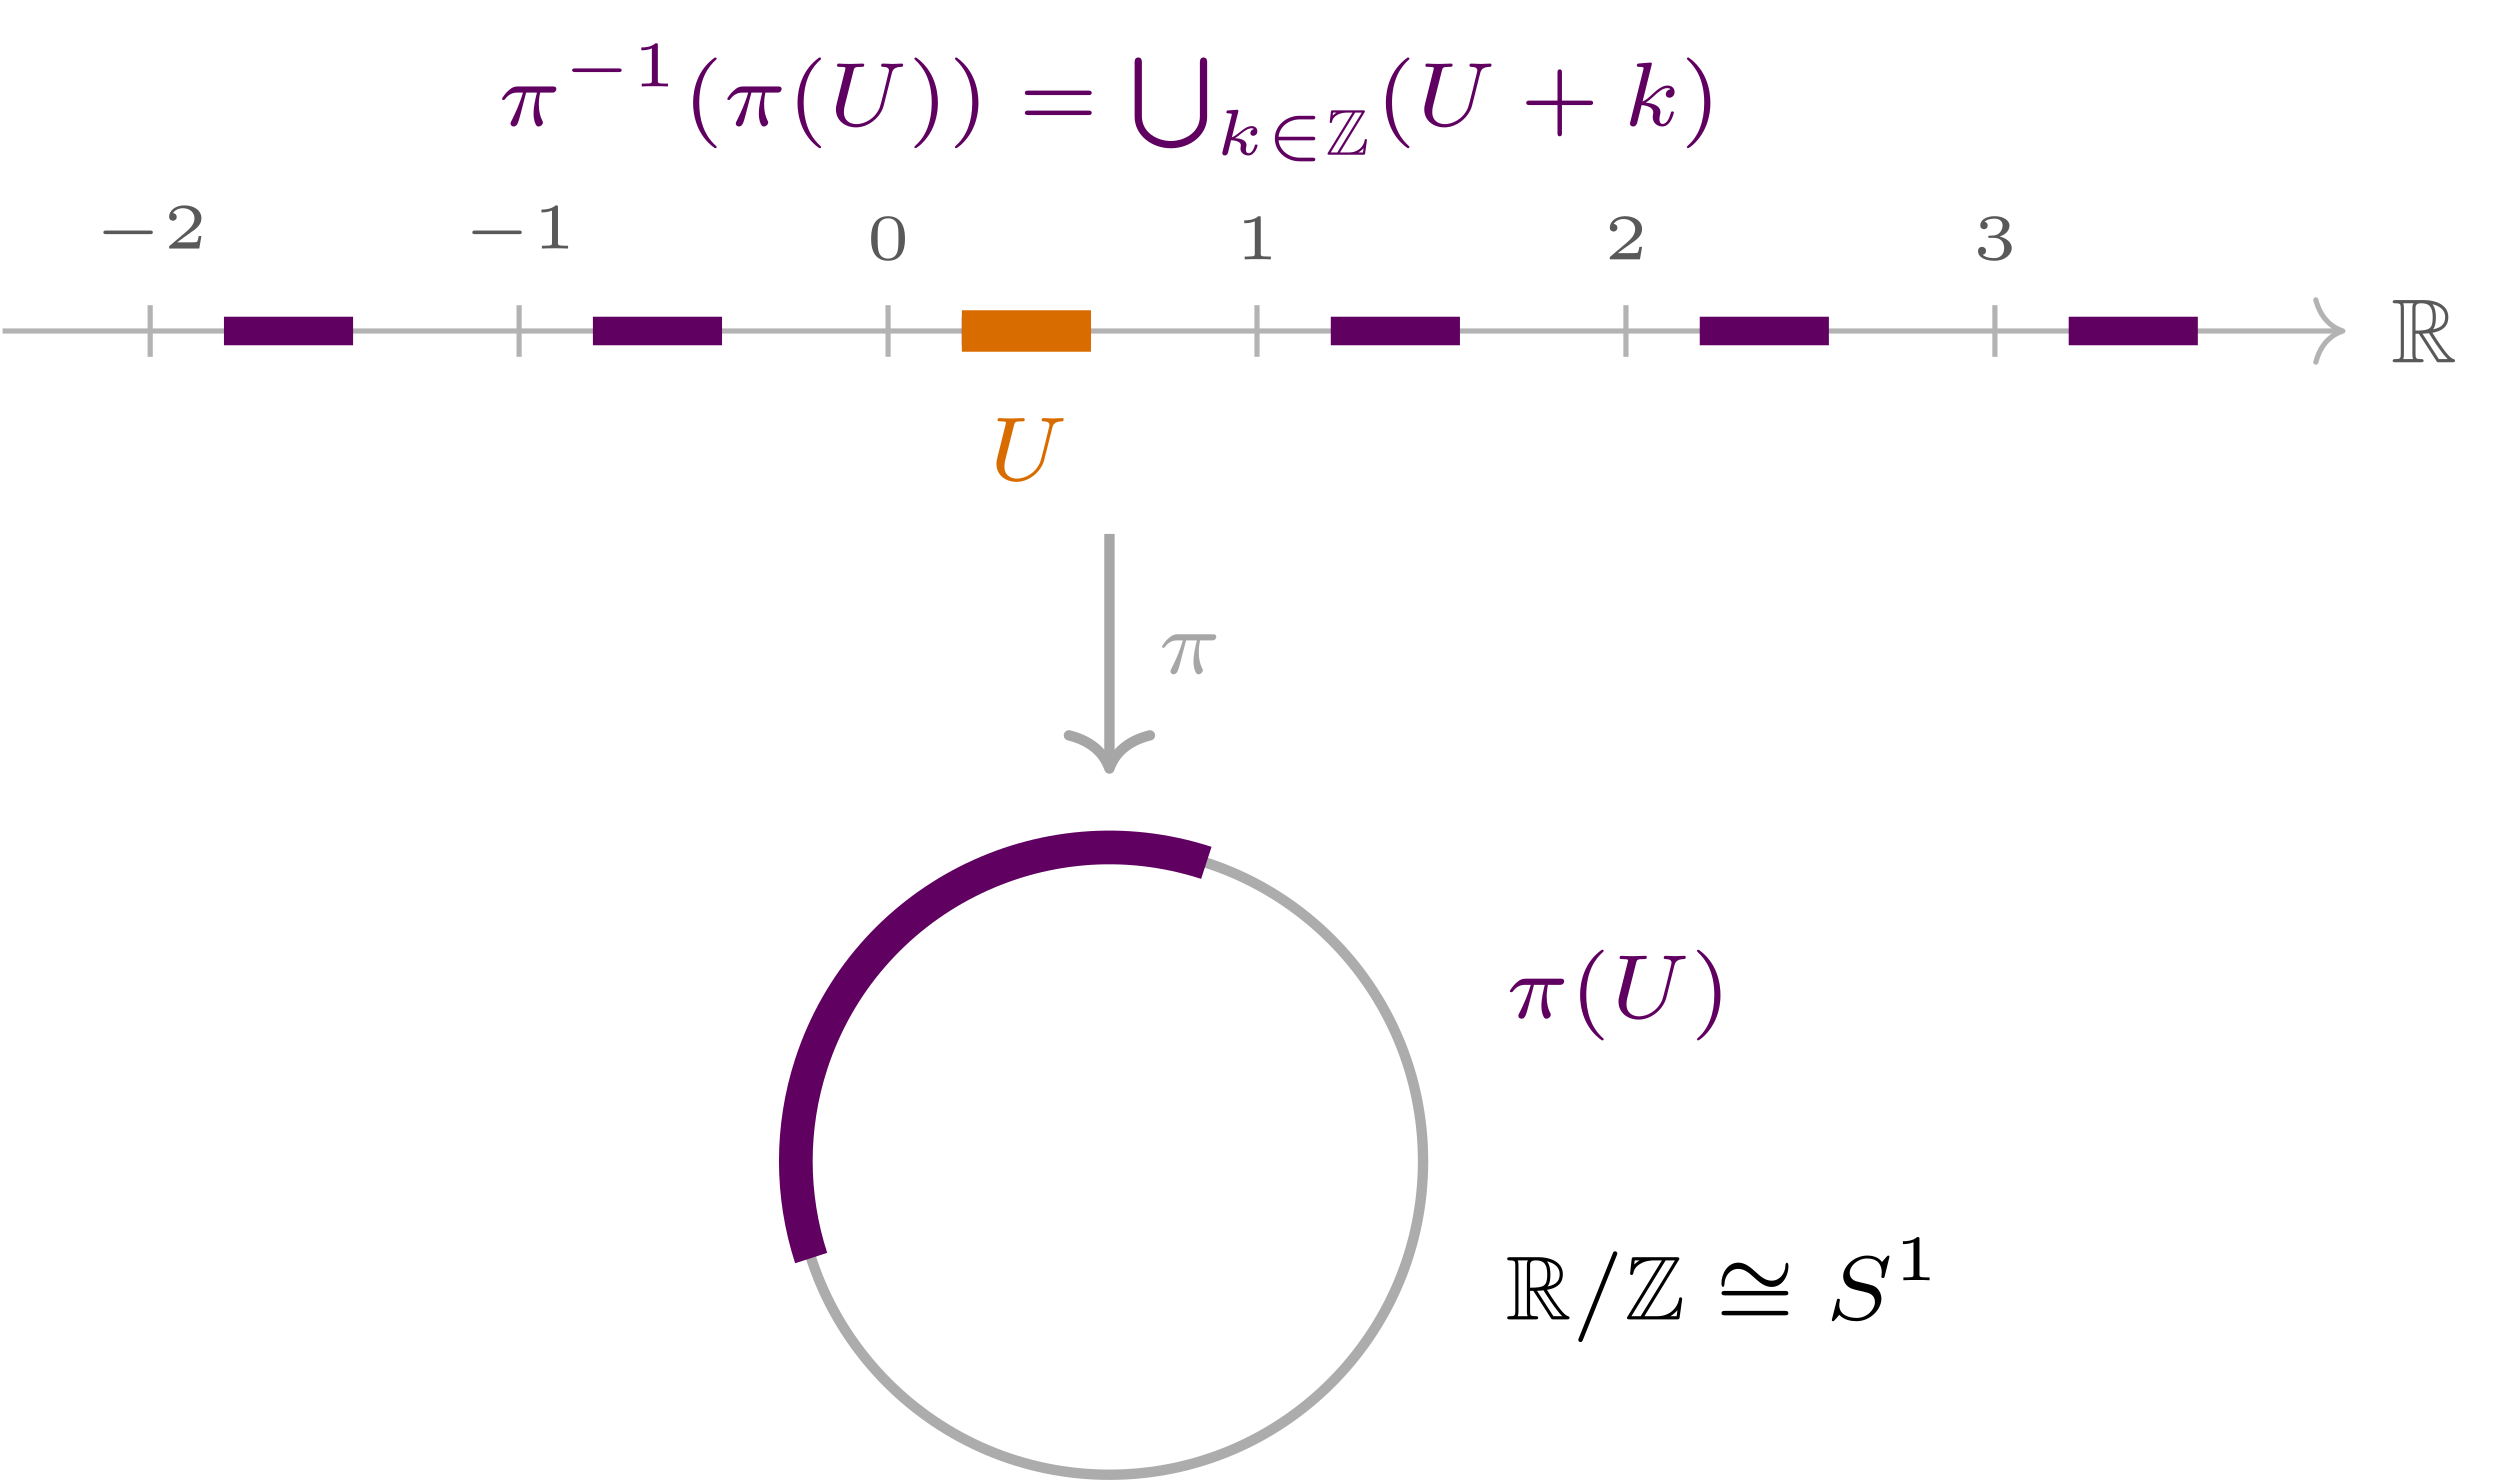
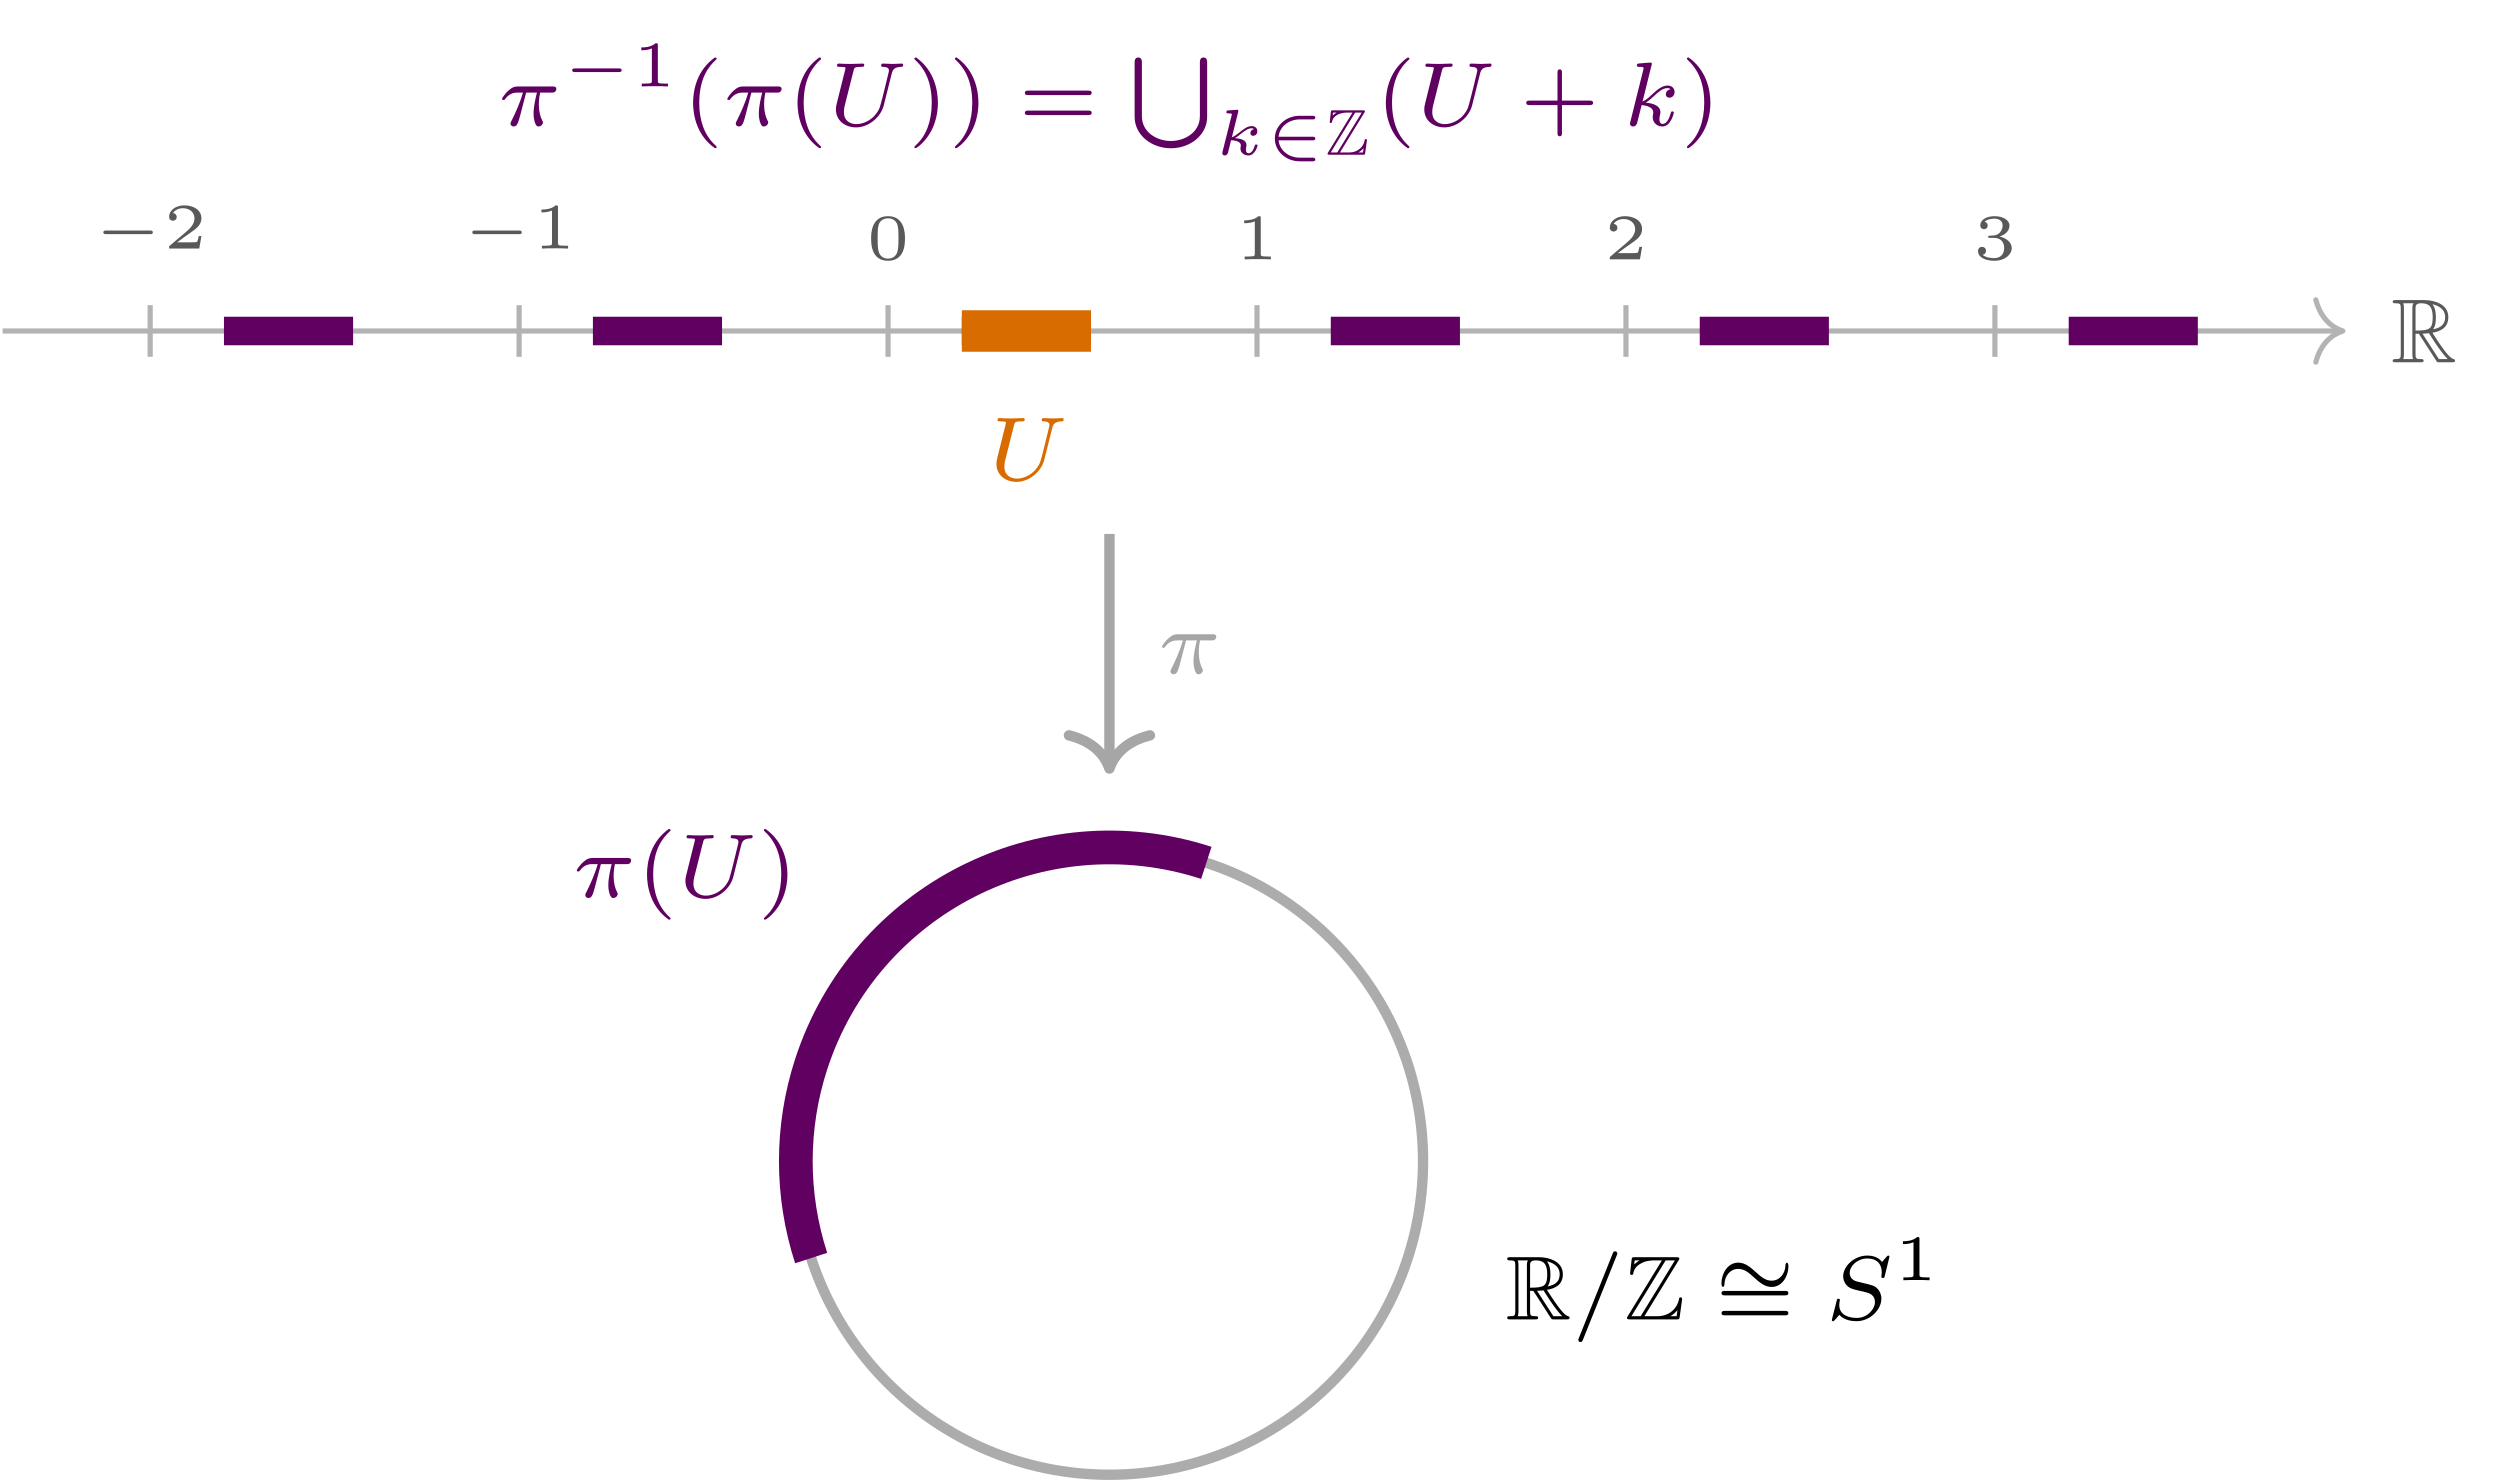
<svg xmlns="http://www.w3.org/2000/svg" version="1.1" width="192.076pt" height="113.704pt" viewBox="-69.011 -69.011 192.076 113.704">
  <defs />
  <g id="page1">
    <g stroke-miterlimit="10" transform="translate(-.780672,-43.58017)scale(0.996264,-0.996264)">
      <g fill="#000" stroke="#000">
        <g stroke-width="0.4">
          <g fill="#b3b3b3" stroke="#b3b3b3">
            <path d="M-68.286 0H111.988" fill="none" />
            <g transform="translate(112.1882,0.0)">
              <g stroke-dasharray="none" stroke-dashoffset="0.0">
                <g stroke-linecap="round">
                  <g stroke-linejoin="round">
                    <path d="M-2.08 2.4C-1.7 .96-.853 .28 0 0C-.853-.28-1.7-.96-2.08-2.4" fill="none" />
                  </g>
                </g>
              </g>
            </g>
            <g transform="translate(115.9212,-2.4111)">
              <g stroke="none" transform="scale(-1.00375,1.00375)translate(-.780672,-43.58017)scale(-1,-1)">
                <g fill="#595959">
                  <g stroke="none">
                    <g fill="#595959">
                      <path d="M1.088-45.77H1.339L2.385-44.152C2.455-44.04 2.623-43.768 2.699-43.664C2.748-43.58 2.769-43.58 2.929-43.58H3.892C4.017-43.58 4.122-43.58 4.122-43.706C4.122-43.761 4.08-43.81 4.017-43.824C3.759-43.88 3.418-44.34 3.25-44.563C3.201-44.633 2.853-45.093 2.385-45.847C3.006-45.958 3.606-46.223 3.606-47.053C3.606-48.023 2.581-48.357 1.758-48.357H-.432C-.558-48.357-.669-48.357-.669-48.232C-.669-48.113-.537-48.113-.481-48.113C-.083-48.113-.048-48.064-.048-47.716V-44.222C-.048-43.873-.083-43.824-.481-43.824C-.537-43.824-.669-43.824-.669-43.706C-.669-43.58-.558-43.58-.432-43.58H1.479C1.604-43.58 1.709-43.58 1.709-43.706C1.709-43.824 1.59-43.824 1.514-43.824C1.116-43.824 1.088-43.88 1.088-44.222V-45.77ZM2.434-46.112C2.63-46.37 2.65-46.739 2.65-47.046C2.65-47.381 2.609-47.751 2.385-48.036C2.671-47.974 3.362-47.758 3.362-47.053C3.362-46.6 3.153-46.244 2.434-46.112ZM1.088-47.737C1.088-47.883 1.088-48.113 1.521-48.113C2.113-48.113 2.406-47.869 2.406-47.046C2.406-46.147 2.19-46.014 1.088-46.014V-47.737ZM.14-43.824C.196-43.95 .196-44.145 .196-44.208V-47.73C.196-47.799 .196-47.988 .14-48.113H.935C.844-48.002 .844-47.862 .844-47.758V-44.208C.844-44.138 .844-43.95 .9-43.824H.14ZM1.625-45.77C1.674-45.777 1.702-45.784 1.758-45.784C1.862-45.784 2.016-45.798 2.12-45.812C2.225-45.644 2.978-44.403 3.557-43.824H2.881L1.625-45.77Z" />
                    </g>
                  </g>
                </g>
              </g>
            </g>
          </g>
          <g fill="#b3b3b3" stroke="#b3b3b3">
            <path d="M-56.905-1.992V1.992" fill="none" />
            <g transform="translate(-61.31526,6.35823)">
              <g stroke="none" transform="scale(-1.00375,1.00375)translate(-.780672,-43.58017)scale(-1,-1)">
                <g fill="#595959">
                  <g stroke="none">
                    <g fill="#595959">
                      <path d="M3.603-44.686C3.683-44.686 3.817-44.686 3.817-44.825S3.683-44.965 3.603-44.965H.231C.151-44.965 .016-44.965 .016-44.825S.151-44.686 .231-44.686H3.603Z" />
                      <path d="M7.55-44.542H7.341C7.326-44.447 7.276-44.138 7.196-44.088C7.156-44.058 6.738-44.058 6.663-44.058H5.687C6.016-44.302 6.384-44.581 6.683-44.781C7.131-45.09 7.55-45.378 7.55-45.906C7.55-46.544 6.947-46.898 6.235-46.898C5.562-46.898 5.069-46.509 5.069-46.021C5.069-45.762 5.288-45.717 5.358-45.717C5.493-45.717 5.652-45.807 5.652-46.011C5.652-46.19 5.522-46.29 5.368-46.305C5.507-46.529 5.796-46.679 6.13-46.679C6.613-46.679 7.017-46.39 7.017-45.901C7.017-45.483 6.728-45.164 6.344-44.84L5.129-43.809C5.079-43.764 5.074-43.764 5.069-43.73V-43.58H7.385L7.55-44.542Z" />
                    </g>
                  </g>
                </g>
              </g>
            </g>
          </g>
          <g fill="#b3b3b3" stroke="#b3b3b3">
            <path d="M-28.453-1.992V1.992" fill="none" />
            <g transform="translate(-32.86252,6.35823)">
              <g stroke="none" transform="scale(-1.00375,1.00375)translate(-.780672,-43.58017)scale(-1,-1)">
                <g fill="#595959">
                  <g stroke="none">
                    <g fill="#595959">
                      <path d="M3.603-44.686C3.683-44.686 3.817-44.686 3.817-44.825S3.683-44.965 3.603-44.965H.231C.151-44.965 .016-44.965 .016-44.825S.151-44.686 .231-44.686H3.603Z" />
                      <path d="M6.598-46.748C6.598-46.898 6.583-46.898 6.419-46.898C6.065-46.579 5.512-46.579 5.413-46.579H5.328V-46.36H5.413C5.527-46.36 5.851-46.375 6.14-46.499V-44.009C6.14-43.854 6.14-43.799 5.612-43.799H5.363V-43.58C5.637-43.6 6.08-43.6 6.369-43.6S7.102-43.6 7.375-43.58V-43.799H7.126C6.598-43.799 6.598-43.854 6.598-44.009V-46.748Z" />
                    </g>
                  </g>
                </g>
              </g>
            </g>
          </g>
          <g fill="#b3b3b3" stroke="#b3b3b3">
            <path d="M0-1.992V1.992" fill="none" />
            <g transform="translate(-1.70142,5.52487)">
              <g stroke="none" transform="scale(-1.00375,1.00375)translate(-.780672,-43.58017)scale(-1,-1)">
                <g fill="#595959">
                  <g stroke="none">
                    <g fill="#595959">
                      <path d="M2.213-45.174C2.213-45.533 2.213-46.898 .913-46.898S-.387-45.533-.387-45.174C-.387-44.811-.387-43.471 .913-43.471S2.213-44.811 2.213-45.174ZM.913-43.635C.729-43.635 .31-43.7 .186-44.203C.116-44.472 .111-44.825 .111-45.234C.111-45.603 .111-45.946 .191-46.23C.315-46.649 .699-46.733 .913-46.733C1.282-46.733 1.546-46.544 1.645-46.195C1.715-45.941 1.715-45.528 1.715-45.234C1.715-44.895 1.715-44.492 1.64-44.193C1.511-43.71 1.112-43.635 .913-43.635Z" />
                    </g>
                  </g>
                </g>
              </g>
            </g>
          </g>
          <g fill="#b3b3b3" stroke="#b3b3b3">
            <path d="M28.453-1.992V1.992" fill="none" />
            <g transform="translate(26.75133,5.52487)">
              <g stroke="none" transform="scale(-1.00375,1.00375)translate(-.780672,-43.58017)scale(-1,-1)">
                <g fill="#595959">
                  <g stroke="none">
                    <g fill="#595959">
                      <path d="M1.202-46.748C1.202-46.898 1.187-46.898 1.023-46.898C.669-46.579 .116-46.579 .016-46.579H-.068V-46.36H.016C.131-46.36 .455-46.375 .744-46.499V-44.009C.744-43.854 .744-43.799 .216-43.799H-.033V-43.58C.24-43.6 .684-43.6 .973-43.6S1.705-43.6 1.979-43.58V-43.799H1.73C1.202-43.799 1.202-43.854 1.202-44.009V-46.748Z" />
                    </g>
                  </g>
                </g>
              </g>
            </g>
          </g>
          <g fill="#b3b3b3" stroke="#b3b3b3">
            <path d="M56.905-1.992V1.992" fill="none" />
            <g transform="translate(55.20407,5.52487)">
              <g stroke="none" transform="scale(-1.00375,1.00375)translate(-.780672,-43.58017)scale(-1,-1)">
                <g fill="#595959">
                  <g stroke="none">
                    <g fill="#595959">
                      <path d="M2.153-44.542H1.944C1.929-44.447 1.879-44.138 1.8-44.088C1.76-44.058 1.341-44.058 1.267-44.058H.29C.619-44.302 .988-44.581 1.287-44.781C1.735-45.09 2.153-45.378 2.153-45.906C2.153-46.544 1.551-46.898 .838-46.898C.166-46.898-.327-46.509-.327-46.021C-.327-45.762-.108-45.717-.038-45.717C.096-45.717 .255-45.807 .255-46.011C.255-46.19 .126-46.29-.028-46.305C.111-46.529 .4-46.679 .734-46.679C1.217-46.679 1.62-46.39 1.62-45.901C1.62-45.483 1.331-45.164 .948-44.84L-.268-43.809C-.317-43.764-.322-43.764-.327-43.73V-43.58H1.989L2.153-44.542Z" />
                    </g>
                  </g>
                </g>
              </g>
            </g>
          </g>
          <g fill="#b3b3b3" stroke="#b3b3b3">
            <path d="M85.358-1.992V1.992" fill="none" />
            <g transform="translate(83.65681,5.52487)">
              <g stroke="none" transform="scale(-1.00375,1.00375)translate(-.780672,-43.58017)scale(-1,-1)">
                <g fill="#595959">
                  <g stroke="none">
                    <g fill="#595959">
                      <path d="M.863-45.229C1.321-45.229 1.625-44.945 1.625-44.452C1.625-43.944 1.311-43.675 .868-43.675C.813-43.675 .221-43.675-.033-43.934C.171-43.964 .231-44.118 .231-44.238C.231-44.422 .091-44.542-.073-44.542C-.233-44.542-.382-44.437-.382-44.228C-.382-43.71 .206-43.471 .883-43.471C1.7-43.471 2.208-43.964 2.208-44.447C2.208-44.855 1.844-45.204 1.277-45.334C1.874-45.528 2.034-45.906 2.034-46.185C2.034-46.594 1.526-46.898 .898-46.898C.285-46.898-.208-46.639-.208-46.19C-.208-45.956-.019-45.896 .076-45.896C.221-45.896 .36-46.001 .36-46.18C.36-46.295 .3-46.434 .121-46.464C.335-46.693 .778-46.708 .883-46.708C1.247-46.708 1.506-46.524 1.506-46.185C1.506-45.896 1.316-45.443 .793-45.413C.654-45.408 .634-45.403 .505-45.398C.45-45.393 .395-45.388 .395-45.314C.395-45.229 .445-45.229 .534-45.229H.863Z" />
                    </g>
                  </g>
                </g>
              </g>
            </g>
          </g>
          <g fill="#600060" stroke="#600060">
            <g stroke-width="2.2">
              <path d="M-51.215 0H-41.256" fill="none" />
            </g>
          </g>
          <g fill="#600060" stroke="#600060">
            <g stroke-width="2.2">
              <path d="M-22.762 0H-12.804" fill="none" />
            </g>
          </g>
          <g fill="#600060" stroke="#600060">
            <g stroke-width="2.2">
              <path d="M5.69 0H15.649" fill="none" />
            </g>
          </g>
          <g fill="#600060" stroke="#600060">
            <g stroke-width="2.2">
              <path d="M34.143 0H44.102" fill="none" />
            </g>
          </g>
          <g fill="#600060" stroke="#600060">
            <g stroke-width="2.2">
              <path d="M62.596 0H72.555" fill="none" />
            </g>
          </g>
          <g fill="#600060" stroke="#600060">
            <g stroke-width="2.2">
              <path d="M91.049 0H101.007" fill="none" />
            </g>
          </g>
          <g fill="#d96c00" stroke="#d96c00">
            <g stroke-width="3.2">
              <path d="M5.69 0H15.649" fill="none" />
            </g>
          </g>
          <g fill="#d96c00" stroke="#d96c00">
            <g fill="#d96c00" stroke="#d96c00">
</g>
            <g transform="translate(7.71309,-11.49673)">
              <g stroke="none" transform="scale(-1.00375,1.00375)translate(-.780672,-43.58017)scale(-1,-1)">
                <g fill="#d96c00">
                  <g stroke="none">
                    <g fill="#d96c00">
                      <path d="M4.15-47.583C4.22-47.855 4.331-48.078 4.889-48.092C4.924-48.092 5.029-48.099 5.029-48.246C5.029-48.288 4.994-48.343 4.924-48.343C4.701-48.343 4.436-48.315 4.206-48.315S3.683-48.343 3.473-48.343C3.439-48.343 3.334-48.343 3.334-48.19C3.334-48.099 3.425-48.092 3.487-48.092C3.815-48.085 3.934-47.981 3.934-47.806C3.934-47.771 3.927-47.737 3.92-47.709C3.815-47.255 3.306-45.156 3.215-44.94C2.825-44.047 2.009-43.692 1.437-43.692C.97-43.692 .475-43.929 .475-44.619C.475-44.787 .496-44.954 .537-45.114L1.214-47.799C1.277-48.036 1.291-48.092 1.828-48.092C1.946-48.092 2.037-48.092 2.037-48.246C2.037-48.274 2.016-48.343 1.925-48.343C1.723-48.343 1.214-48.315 1.012-48.315C.893-48.315 .649-48.315 .53-48.322C.391-48.329 .224-48.343 .091-48.343C.049-48.343-.055-48.343-.055-48.19C-.055-48.092 .028-48.092 .168-48.092C.175-48.092 .307-48.092 .433-48.078C.579-48.064 .593-48.05 .593-47.981C.593-47.939 .523-47.667 .482-47.513L.328-46.9L-.069-45.303C-.139-45.017-.139-44.961-.139-44.822C-.139-43.957 .572-43.441 1.409-43.441C2.372-43.441 3.306-44.222 3.536-45.135L4.15-47.583Z" />
                    </g>
                  </g>
                </g>
              </g>
            </g>
          </g>
          <g fill="#600060" stroke="#600060">
            <g fill="#600060" stroke="#600060">
</g>
            <g transform="translate(-30.08875,15.84229)">
              <g stroke="none" transform="scale(-1.00375,1.00375)translate(-.780672,-43.58017)scale(-1,-1)">
                <g fill="#600060">
                  <g stroke="none">
                    <g fill="#600060">
                      <path d="M1.388-46.112H2.218C2.113-45.693 1.96-45.059 1.96-44.508C1.96-44.229 1.995-44.04 2.037-43.887C2.148-43.538 2.239-43.51 2.351-43.51C2.511-43.51 2.678-43.657 2.678-43.824C2.678-43.88 2.664-43.908 2.623-43.978C2.49-44.236 2.365-44.633 2.365-45.205C2.365-45.338 2.365-45.617 2.462-46.112H3.334C3.459-46.112 3.515-46.112 3.592-46.167C3.69-46.237 3.71-46.349 3.71-46.384C3.71-46.586 3.529-46.586 3.411-46.586H.781C.496-46.586 .3-46.523-.014-46.23C-.195-46.07-.467-45.693-.467-45.63C-.467-45.547-.376-45.547-.348-45.547C-.272-45.547-.265-45.561-.223-45.624C.133-46.112 .565-46.112 .719-46.112H1.144C.928-45.345 .551-44.522 .342-44.103C.3-44.013 .231-43.866 .21-43.838C.203-43.81 .189-43.782 .189-43.734C.189-43.622 .272-43.51 .433-43.51C.712-43.51 .788-43.824 .956-44.452L1.388-46.112Z" />
                      <path d="M8.512-47.693C8.592-47.693 8.726-47.693 8.726-47.832S8.592-47.971 8.512-47.971H5.14C5.06-47.971 4.925-47.971 4.925-47.832S5.06-47.693 5.14-47.693H8.512Z" />
                      <path d="M11.507-49.755C11.507-49.904 11.493-49.904 11.328-49.904C10.974-49.585 10.422-49.585 10.322-49.585H10.237V-49.366H10.322C10.436-49.366 10.76-49.381 11.049-49.506V-47.015C11.049-46.861 11.049-46.806 10.521-46.806H10.272V-46.587C10.546-46.607 10.989-46.607 11.278-46.607S12.011-46.607 12.285-46.587V-46.806H12.035C11.507-46.806 11.507-46.861 11.507-47.015V-49.755Z" />
                      <path d="M15.889-48.811C14.564-47.876 14.215-46.398 14.215-45.331C14.215-44.347 14.508-42.82 15.889-41.844C15.945-41.844 16.028-41.844 16.028-41.927C16.028-41.969 16.007-41.983 15.959-42.032C15.031-42.869 14.689-44.054 14.689-45.324C14.689-47.207 15.408-48.127 15.98-48.643C16.007-48.671 16.028-48.692 16.028-48.727C16.028-48.811 15.945-48.811 15.889-48.811Z" />
                      <path d="M18.695-46.112H19.525C19.421-45.693 19.267-45.059 19.267-44.508C19.267-44.229 19.302-44.04 19.344-43.887C19.456-43.538 19.546-43.51 19.658-43.51C19.818-43.51 19.986-43.657 19.986-43.824C19.986-43.88 19.972-43.908 19.93-43.978C19.797-44.236 19.672-44.633 19.672-45.205C19.672-45.338 19.672-45.617 19.769-46.112H20.641C20.767-46.112 20.822-46.112 20.899-46.167C20.997-46.237 21.018-46.349 21.018-46.384C21.018-46.586 20.836-46.586 20.718-46.586H18.089C17.803-46.586 17.607-46.523 17.294-46.23C17.112-46.07 16.84-45.693 16.84-45.63C16.84-45.547 16.931-45.547 16.959-45.547C17.036-45.547 17.043-45.561 17.084-45.624C17.44-46.112 17.872-46.112 18.026-46.112H18.451C18.235-45.345 17.858-44.522 17.649-44.103C17.607-44.013 17.538-43.866 17.517-43.838C17.51-43.81 17.496-43.782 17.496-43.734C17.496-43.622 17.58-43.51 17.74-43.51C18.019-43.51 18.096-43.824 18.263-44.452L18.695-46.112Z" />
                      <path d="M23.911-48.811C22.586-47.876 22.238-46.398 22.238-45.331C22.238-44.347 22.53-42.82 23.911-41.844C23.967-41.844 24.051-41.844 24.051-41.927C24.051-41.969 24.03-41.983 23.981-42.032C23.053-42.869 22.712-44.054 22.712-45.324C22.712-47.207 23.43-48.127 24.002-48.643C24.03-48.671 24.051-48.692 24.051-48.727C24.051-48.811 23.967-48.811 23.911-48.811Z" />
                      <path d="M29.479-47.583C29.549-47.855 29.661-48.078 30.219-48.092C30.254-48.092 30.358-48.099 30.358-48.246C30.358-48.288 30.323-48.343 30.254-48.343C30.03-48.343 29.765-48.315 29.535-48.315S29.012-48.343 28.803-48.343C28.768-48.343 28.663-48.343 28.663-48.19C28.663-48.099 28.754-48.092 28.817-48.092C29.145-48.085 29.263-47.981 29.263-47.806C29.263-47.771 29.256-47.737 29.249-47.709C29.145-47.255 28.636-45.156 28.545-44.94C28.154-44.047 27.338-43.692 26.767-43.692C26.299-43.692 25.804-43.929 25.804-44.619C25.804-44.787 25.825-44.954 25.867-45.114L26.543-47.799C26.606-48.036 26.62-48.092 27.157-48.092C27.276-48.092 27.366-48.092 27.366-48.246C27.366-48.274 27.345-48.343 27.255-48.343C27.053-48.343 26.543-48.315 26.341-48.315C26.223-48.315 25.979-48.315 25.86-48.322C25.72-48.329 25.553-48.343 25.421-48.343C25.379-48.343 25.274-48.343 25.274-48.19C25.274-48.092 25.358-48.092 25.497-48.092C25.504-48.092 25.637-48.092 25.762-48.078C25.909-48.064 25.923-48.05 25.923-47.981C25.923-47.939 25.853-47.667 25.811-47.513L25.658-46.9L25.26-45.303C25.19-45.017 25.19-44.961 25.19-44.822C25.19-43.957 25.902-43.441 26.739-43.441C27.701-43.441 28.636-44.222 28.866-45.135L29.479-47.583Z" />
                      <path d="M31.352-48.811C31.303-48.811 31.219-48.811 31.219-48.727C31.219-48.692 31.24-48.671 31.282-48.622C31.882-48.071 32.551-47.13 32.551-45.331C32.551-43.873 32.098-42.771 31.345-42.088C31.226-41.969 31.219-41.962 31.219-41.927S31.24-41.844 31.31-41.844C31.393-41.844 32.056-42.304 32.516-43.176C32.823-43.755 33.025-44.508 33.025-45.324C33.025-46.307 32.732-47.834 31.352-48.811Z" />
                      <path d="M34.465-48.811C34.416-48.811 34.332-48.811 34.332-48.727C34.332-48.692 34.353-48.671 34.395-48.622C34.995-48.071 35.664-47.13 35.664-45.331C35.664-43.873 35.211-42.771 34.458-42.088C34.339-41.969 34.332-41.962 34.332-41.927S34.353-41.844 34.423-41.844C34.507-41.844 35.169-42.304 35.63-43.176C35.936-43.755 36.139-44.508 36.139-45.324C36.139-46.307 35.846-47.834 34.465-48.811Z" />
                      <path d="M44.574-45.923C44.679-45.923 44.839-45.923 44.839-46.098C44.839-46.265 44.672-46.265 44.581-46.265H39.965C39.874-46.265 39.707-46.265 39.707-46.098C39.707-45.923 39.867-45.923 39.972-45.923H44.574ZM44.581-44.389C44.672-44.389 44.839-44.389 44.839-44.557C44.839-44.731 44.679-44.731 44.574-44.731H39.972C39.867-44.731 39.707-44.731 39.707-44.557C39.707-44.389 39.874-44.389 39.965-44.389H44.581Z" />
                      <path d="M53.153-44.305C53.153-43.015 51.933-42.395 50.929-42.395C49.896-42.395 48.697-43.022 48.697-44.305V-48.434C48.697-48.532 48.697-48.811 48.418-48.811S48.139-48.532 48.139-48.434V-44.25C48.139-42.848 49.443-41.837 50.922-41.837C52.421-41.837 53.711-42.862 53.711-44.25V-48.434C53.711-48.532 53.711-48.811 53.432-48.811S53.153-48.532 53.153-48.434V-44.305Z" />
                      <path d="M56.091-44.606C56.111-44.676 56.111-44.686 56.111-44.711C56.111-44.796 56.036-44.796 55.956-44.791L55.344-44.746C55.259-44.741 55.249-44.736 55.224-44.716C55.204-44.691 55.189-44.631 55.189-44.601C55.189-44.517 55.269-44.517 55.339-44.517C55.344-44.517 55.433-44.517 55.508-44.507C55.603-44.497 55.608-44.482 55.608-44.442C55.608-44.427 55.608-44.417 55.583-44.327L54.895-41.578C54.875-41.503 54.875-41.493 54.875-41.463C54.875-41.348 54.965-41.284 55.065-41.284C55.259-41.284 55.304-41.468 55.324-41.538L55.548-42.454C55.677-42.449 56.3-42.414 56.3-42.061C56.3-42.026 56.3-42.006 56.285-41.946C56.27-41.877 56.27-41.847 56.27-41.817C56.27-41.463 56.589-41.284 56.878-41.284C57.386-41.284 57.585-41.996 57.585-42.056C57.585-42.126 57.501-42.126 57.481-42.126C57.396-42.126 57.386-42.101 57.361-42.011C57.311-41.837 57.167-41.453 56.898-41.453C56.713-41.453 56.689-41.637 56.689-41.747C56.689-41.752 56.689-41.822 56.708-41.906C56.728-41.986 56.733-42.036 56.733-42.076C56.733-42.514 56.185-42.589 55.857-42.614C55.996-42.693 56.205-42.863 56.285-42.933C56.569-43.157 56.843-43.371 57.127-43.371C57.241-43.371 57.271-43.341 57.301-43.311C57.296-43.311 57.271-43.296 57.261-43.296C57.032-43.216 57.032-43.012 57.032-42.997C57.032-42.913 57.092-42.793 57.256-42.793C57.356-42.793 57.565-42.873 57.565-43.147C57.565-43.391 57.376-43.54 57.137-43.54C56.798-43.54 56.509-43.311 56.146-43.017C55.971-42.878 55.807-42.753 55.608-42.674L56.091-44.606Z" />
                      <path d="M61.806-42.444C61.886-42.444 62.02-42.444 62.02-42.584S61.886-42.723 61.806-42.723H59.201C59.26-43.436 59.928-44.053 60.825-44.053H61.806C61.886-44.053 62.02-44.053 62.02-44.193S61.886-44.332 61.806-44.332H60.805C59.803-44.332 58.912-43.59 58.912-42.584S59.803-40.835 60.805-40.835H61.806C61.886-40.835 62.02-40.835 62.02-40.975S61.886-41.114 61.806-41.114H60.825C59.928-41.114 59.26-41.732 59.201-42.444H61.806Z" />
                      <path d="M65.788-44.571C65.833-44.636 65.833-44.646 65.833-44.661C65.833-44.751 65.758-44.751 65.669-44.751H63.387C63.228-44.751 63.228-44.736 63.213-44.606L63.138-43.934L63.128-43.869C63.128-43.799 63.183-43.774 63.218-43.774C63.263-43.774 63.293-43.809 63.303-43.849C63.323-43.969 63.367-44.188 63.671-44.377C63.955-44.561 64.304-44.576 64.473-44.576H64.877L63.004-41.518C62.959-41.453 62.959-41.443 62.959-41.428C62.959-41.339 63.039-41.339 63.128-41.339H65.684C65.833-41.339 65.833-41.348 65.853-41.478L65.988-42.459C65.988-42.514 65.943-42.549 65.903-42.549C65.828-42.549 65.818-42.499 65.803-42.4C65.719-41.991 65.33-41.513 64.623-41.513H63.915L65.788-44.571ZM63.382-44.576H63.646V-44.571C63.512-44.497 63.417-44.407 63.357-44.352L63.382-44.576ZM65.081-44.576H65.589L63.711-41.513H63.203L65.081-44.576ZM65.345-41.518C65.484-41.598 65.614-41.707 65.729-41.847C65.719-41.747 65.709-41.692 65.684-41.513H65.345V-41.518Z" />
                      <path d="M69.114-48.811C67.789-47.876 67.44-46.398 67.44-45.331C67.44-44.347 67.733-42.82 69.114-41.844C69.17-41.844 69.254-41.844 69.254-41.927C69.254-41.969 69.233-41.983 69.184-42.032C68.256-42.869 67.915-44.054 67.915-45.324C67.915-47.207 68.633-48.127 69.205-48.643C69.233-48.671 69.254-48.692 69.254-48.727C69.254-48.811 69.17-48.811 69.114-48.811Z" />
                      <path d="M74.682-47.583C74.752-47.855 74.864-48.078 75.421-48.092C75.456-48.092 75.561-48.099 75.561-48.246C75.561-48.288 75.526-48.343 75.456-48.343C75.233-48.343 74.968-48.315 74.738-48.315S74.215-48.343 74.006-48.343C73.971-48.343 73.866-48.343 73.866-48.19C73.866-48.099 73.957-48.092 74.02-48.092C74.347-48.085 74.466-47.981 74.466-47.806C74.466-47.771 74.459-47.737 74.452-47.709C74.347-47.255 73.838-45.156 73.748-44.94C73.357-44.047 72.541-43.692 71.969-43.692C71.502-43.692 71.007-43.929 71.007-44.619C71.007-44.787 71.028-44.954 71.07-45.114L71.746-47.799C71.809-48.036 71.823-48.092 72.36-48.092C72.478-48.092 72.569-48.092 72.569-48.246C72.569-48.274 72.548-48.343 72.458-48.343C72.255-48.343 71.746-48.315 71.544-48.315C71.425-48.315 71.181-48.315 71.063-48.322C70.923-48.329 70.756-48.343 70.623-48.343C70.582-48.343 70.477-48.343 70.477-48.19C70.477-48.092 70.561-48.092 70.7-48.092C70.707-48.092 70.84-48.092 70.965-48.078C71.112-48.064 71.126-48.05 71.126-47.981C71.126-47.939 71.056-47.667 71.014-47.513L70.861-46.9L70.463-45.303C70.393-45.017 70.393-44.961 70.393-44.822C70.393-43.957 71.105-43.441 71.941-43.441C72.904-43.441 73.838-44.222 74.069-45.135L74.682-47.583Z" />
                      <path d="M80.97-45.156H83.104C83.194-45.156 83.362-45.156 83.362-45.324C83.362-45.498 83.201-45.498 83.104-45.498H80.97V-47.639C80.97-47.73 80.97-47.897 80.802-47.897C80.628-47.897 80.628-47.737 80.628-47.639V-45.498H78.487C78.396-45.498 78.229-45.498 78.229-45.331C78.229-45.156 78.389-45.156 78.487-45.156H80.628V-43.015C80.628-42.925 80.628-42.757 80.795-42.757C80.97-42.757 80.97-42.918 80.97-43.015V-45.156Z" />
                      <path d="M87.854-48.211C87.861-48.225 87.882-48.315 87.882-48.322C87.882-48.357 87.854-48.42 87.77-48.42C87.631-48.42 87.052-48.364 86.878-48.35C86.822-48.343 86.724-48.336 86.724-48.19C86.724-48.092 86.822-48.092 86.905-48.092C87.24-48.092 87.24-48.043 87.24-47.988C87.24-47.939 87.226-47.897 87.212-47.834L86.229-43.887C86.194-43.761 86.194-43.748 86.194-43.734C86.194-43.629 86.278-43.51 86.431-43.51C86.62-43.51 86.71-43.65 86.752-43.803C86.766-43.831 87.066-45.059 87.094-45.156C87.589-45.107 87.986-44.947 87.986-44.584C87.986-44.55 87.986-44.515 87.972-44.445C87.945-44.34 87.945-44.305 87.945-44.229C87.945-43.734 88.349-43.51 88.684-43.51C89.36-43.51 89.569-44.57 89.569-44.577C89.569-44.668 89.479-44.668 89.458-44.668C89.36-44.668 89.353-44.633 89.318-44.501C89.235-44.201 89.046-43.706 88.705-43.706C88.516-43.706 88.461-43.88 88.461-44.068C88.461-44.187 88.461-44.201 88.502-44.382C88.509-44.403 88.537-44.522 88.537-44.598C88.537-45.219 87.7-45.317 87.408-45.338C87.61-45.463 87.868-45.693 87.986-45.798C88.342-46.133 88.691-46.46 89.081-46.46C89.165-46.46 89.256-46.439 89.311-46.37C89.012-46.321 88.949-46.084 88.949-45.979C88.949-45.826 89.067-45.721 89.228-45.721C89.416-45.721 89.625-45.875 89.625-46.167C89.625-46.398 89.458-46.656 89.088-46.656C88.691-46.656 88.328-46.37 87.972-46.042C87.68-45.763 87.449-45.547 87.163-45.428L87.854-48.211Z" />
                      <path d="M90.702-48.811C90.654-48.811 90.57-48.811 90.57-48.727C90.57-48.692 90.591-48.671 90.633-48.622C91.232-48.071 91.902-47.13 91.902-45.331C91.902-43.873 91.449-42.771 90.695-42.088C90.577-41.969 90.57-41.962 90.57-41.927S90.591-41.844 90.661-41.844C90.744-41.844 91.407-42.304 91.867-43.176C92.174-43.755 92.376-44.508 92.376-45.324C92.376-46.307 92.083-47.834 90.702-48.811Z" />
                    </g>
                  </g>
                </g>
              </g>
            </g>
          </g>
          <g stroke-width="0.8">
            <g fill="#a6a6a6" stroke="#a6a6a6">
              <path d="M17.072-15.649V-33.343" fill="none" />
              <g transform="matrix(0.0,-1.0,1.0,0.0,17.07181,-33.74321)">
                <g stroke-dasharray="none" stroke-dashoffset="0.0">
                  <g stroke-linecap="round">
                    <g stroke-linejoin="round">
                      <path d="M-2.56 3.123C-2.092 1.249-1.05 .364 0 0C-1.05-.364-2.092-1.249-2.56-3.123" fill="none" />
                    </g>
                  </g>
                </g>
              </g>
              <g transform="translate(20.80478,-26.40309)">
                <g stroke="none" transform="scale(-1.00375,1.00375)translate(-.780672,-43.58017)scale(-1,-1)">
                  <g fill="#a6a6a6">
                    <g stroke="none">
                      <g fill="#a6a6a6">
                        <path d="M1.388-46.112H2.218C2.113-45.693 1.96-45.059 1.96-44.508C1.96-44.229 1.995-44.04 2.037-43.887C2.148-43.538 2.239-43.51 2.351-43.51C2.511-43.51 2.678-43.657 2.678-43.824C2.678-43.88 2.664-43.908 2.623-43.978C2.49-44.236 2.365-44.633 2.365-45.205C2.365-45.338 2.365-45.617 2.462-46.112H3.334C3.459-46.112 3.515-46.112 3.592-46.167C3.69-46.237 3.71-46.349 3.71-46.384C3.71-46.586 3.529-46.586 3.411-46.586H.781C.496-46.586 .3-46.523-.014-46.23C-.195-46.07-.467-45.693-.467-45.63C-.467-45.547-.376-45.547-.348-45.547C-.272-45.547-.265-45.561-.223-45.624C.133-46.112 .565-46.112 .719-46.112H1.144C.928-45.345 .551-44.522 .342-44.103C.3-44.013 .231-43.866 .21-43.838C.203-43.81 .189-43.782 .189-43.734C.189-43.622 .272-43.51 .433-43.51C.712-43.51 .788-43.824 .956-44.452L1.388-46.112Z" />
                      </g>
                    </g>
                  </g>
                </g>
              </g>
            </g>
          </g>
          <g stroke-width="0.8">
            <g fill="#acacac" stroke="#acacac">
              <path d="M41.257-64.019C41.257-50.661 30.429-39.834 17.072-39.834S-7.113-50.661-7.113-64.019S3.715-88.204 17.072-88.204S41.257-77.376 41.257-64.019ZM17.072-64.019" fill="none" />
            </g>
          </g>
          <g fill="#600060" stroke="#600060">
            <g stroke-width="2.6">
              <path d="M24.545-41.017C11.842-36.89-1.802-43.842-5.93-56.545C-7.508-61.401-7.508-66.636-5.93-71.492" fill="none" />
            </g>
          </g>
          <g fill="#600060" stroke="#600060">
            <g fill="#600060" stroke="#600060">
</g>
-             <g transform="translate(47.63481,-52.96501)">
+             <g transform="translate(-24.32286,-43.65578)">
              <g stroke="none" transform="scale(-1.00375,1.00375)translate(-.780672,-43.58017)scale(-1,-1)">
                <g fill="#600060">
                  <g stroke="none">
                    <g fill="#600060">
                      <path d="M1.388-46.112H2.218C2.113-45.693 1.96-45.059 1.96-44.508C1.96-44.229 1.995-44.04 2.037-43.887C2.148-43.538 2.239-43.51 2.351-43.51C2.511-43.51 2.678-43.657 2.678-43.824C2.678-43.88 2.664-43.908 2.623-43.978C2.49-44.236 2.365-44.633 2.365-45.205C2.365-45.338 2.365-45.617 2.462-46.112H3.334C3.459-46.112 3.515-46.112 3.592-46.167C3.69-46.237 3.71-46.349 3.71-46.384C3.71-46.586 3.529-46.586 3.411-46.586H.781C.496-46.586 .3-46.523-.014-46.23C-.195-46.07-.467-45.693-.467-45.63C-.467-45.547-.376-45.547-.348-45.547C-.272-45.547-.265-45.561-.223-45.624C.133-46.112 .565-46.112 .719-46.112H1.144C.928-45.345 .551-44.522 .342-44.103C.3-44.013 .231-43.866 .21-43.838C.203-43.81 .189-43.782 .189-43.734C.189-43.622 .272-43.51 .433-43.51C.712-43.51 .788-43.824 .956-44.452L1.388-46.112Z" />
                      <path d="M6.604-48.811C5.279-47.876 4.93-46.398 4.93-45.331C4.93-44.347 5.223-42.82 6.604-41.844C6.66-41.844 6.744-41.844 6.744-41.927C6.744-41.969 6.723-41.983 6.674-42.032C5.746-42.869 5.405-44.054 5.405-45.324C5.405-47.207 6.123-48.127 6.695-48.643C6.723-48.671 6.744-48.692 6.744-48.727C6.744-48.811 6.66-48.811 6.604-48.811Z" />
                      <path d="M12.172-47.583C12.242-47.855 12.354-48.078 12.911-48.092C12.946-48.092 13.051-48.099 13.051-48.246C13.051-48.288 13.016-48.343 12.946-48.343C12.723-48.343 12.458-48.315 12.228-48.315S11.705-48.343 11.496-48.343C11.461-48.343 11.356-48.343 11.356-48.19C11.356-48.099 11.447-48.092 11.51-48.092C11.838-48.085 11.956-47.981 11.956-47.806C11.956-47.771 11.949-47.737 11.942-47.709C11.838-47.255 11.328-45.156 11.238-44.94C10.847-44.047 10.031-43.692 9.459-43.692C8.992-43.692 8.497-43.929 8.497-44.619C8.497-44.787 8.518-44.954 8.56-45.114L9.236-47.799C9.299-48.036 9.313-48.092 9.85-48.092C9.969-48.092 10.059-48.092 10.059-48.246C10.059-48.274 10.038-48.343 9.948-48.343C9.745-48.343 9.236-48.315 9.034-48.315C8.915-48.315 8.671-48.315 8.553-48.322C8.413-48.329 8.246-48.343 8.113-48.343C8.072-48.343 7.967-48.343 7.967-48.19C7.967-48.092 8.051-48.092 8.19-48.092C8.197-48.092 8.33-48.092 8.455-48.078C8.602-48.064 8.616-48.05 8.616-47.981C8.616-47.939 8.546-47.667 8.504-47.513L8.351-46.9L7.953-45.303C7.883-45.017 7.883-44.961 7.883-44.822C7.883-43.957 8.595-43.441 9.432-43.441C10.394-43.441 11.328-44.222 11.559-45.135L12.172-47.583Z" />
                      <path d="M14.044-48.811C13.996-48.811 13.912-48.811 13.912-48.727C13.912-48.692 13.933-48.671 13.975-48.622C14.574-48.071 15.244-47.13 15.244-45.331C15.244-43.873 14.791-42.771 14.037-42.088C13.919-41.969 13.912-41.962 13.912-41.927S13.933-41.844 14.003-41.844C14.086-41.844 14.749-42.304 15.209-43.176C15.516-43.755 15.718-44.508 15.718-45.324C15.718-46.307 15.425-47.834 14.044-48.811Z" />
                    </g>
                  </g>
                </g>
              </g>
            </g>
          </g>
          <g transform="translate(47.63481,-76.22229)">
            <g stroke="none" transform="scale(-1.00375,1.00375)translate(-.780672,-43.58017)scale(-1,-1)">
              <g fill="#000">
                <g stroke="none">
                  <path d="M1.088-45.77H1.339L2.385-44.152C2.455-44.04 2.623-43.768 2.699-43.664C2.748-43.58 2.769-43.58 2.929-43.58H3.892C4.017-43.58 4.122-43.58 4.122-43.706C4.122-43.761 4.08-43.81 4.017-43.824C3.759-43.88 3.418-44.34 3.25-44.563C3.201-44.633 2.853-45.093 2.385-45.847C3.006-45.958 3.606-46.223 3.606-47.053C3.606-48.023 2.581-48.357 1.758-48.357H-.432C-.558-48.357-.669-48.357-.669-48.232C-.669-48.113-.537-48.113-.481-48.113C-.083-48.113-.048-48.064-.048-47.716V-44.222C-.048-43.873-.083-43.824-.481-43.824C-.537-43.824-.669-43.824-.669-43.706C-.669-43.58-.558-43.58-.432-43.58H1.479C1.604-43.58 1.709-43.58 1.709-43.706C1.709-43.824 1.59-43.824 1.514-43.824C1.116-43.824 1.088-43.88 1.088-44.222V-45.77ZM2.434-46.112C2.63-46.37 2.65-46.739 2.65-47.046C2.65-47.381 2.609-47.751 2.385-48.036C2.671-47.974 3.362-47.758 3.362-47.053C3.362-46.6 3.153-46.244 2.434-46.112ZM1.088-47.737C1.088-47.883 1.088-48.113 1.521-48.113C2.113-48.113 2.406-47.869 2.406-47.046C2.406-46.147 2.19-46.014 1.088-46.014V-47.737ZM.14-43.824C.196-43.95 .196-44.145 .196-44.208V-47.73C.196-47.799 .196-47.988 .14-48.113H.935C.844-48.002 .844-47.862 .844-47.758V-44.208C.844-44.138 .844-43.95 .9-43.824H.14ZM1.625-45.77C1.674-45.777 1.702-45.784 1.758-45.784C1.862-45.784 2.016-45.798 2.12-45.812C2.225-45.644 2.978-44.403 3.557-43.824H2.881L1.625-45.77Z" />
                  <path d="M7.75-48.504C7.792-48.594 7.792-48.608 7.792-48.636C7.792-48.748 7.701-48.811 7.624-48.811C7.506-48.811 7.471-48.727 7.436-48.636L4.835-42.144C4.793-42.053 4.793-42.039 4.793-42.011C4.793-41.899 4.884-41.837 4.96-41.837C5.079-41.837 5.114-41.92 5.149-42.011L7.75-48.504Z" />
                  <path d="M12.494-48.106C12.557-48.197 12.557-48.211 12.557-48.232C12.557-48.357 12.452-48.357 12.327-48.357H9.133C8.91-48.357 8.91-48.336 8.889-48.155L8.784-47.214L8.77-47.123C8.77-47.025 8.847-46.99 8.896-46.99C8.959-46.99 9-47.039 9.014-47.095C9.042-47.262 9.105-47.569 9.53-47.834C9.928-48.092 10.416-48.113 10.653-48.113H11.218L8.596-43.831C8.533-43.741 8.533-43.727 8.533-43.706C8.533-43.58 8.645-43.58 8.77-43.58H12.348C12.557-43.58 12.557-43.594 12.585-43.775L12.773-45.149C12.773-45.226 12.71-45.275 12.655-45.275C12.55-45.275 12.536-45.205 12.515-45.066C12.397-44.494 11.853-43.824 10.862-43.824H9.872L12.494-48.106ZM9.126-48.113H9.496V-48.106C9.307-48.002 9.175-47.876 9.091-47.799L9.126-48.113ZM11.504-48.113H12.215L9.586-43.824H8.875L11.504-48.113ZM11.874-43.831C12.069-43.943 12.25-44.096 12.411-44.291C12.397-44.152 12.383-44.075 12.348-43.824H11.874V-43.831Z" />
                  <path d="M20.938-47.661C20.938-47.926 20.841-47.933 20.82-47.933C20.715-47.933 20.701-47.738 20.701-47.647C20.673-47.138 20.297-46.553 19.648-46.553C19.153-46.553 18.798-46.88 18.414-47.229C18.044-47.564 17.626-47.94 17.082-47.94C16.287-47.94 15.792-47.124 15.792-46.35C15.792-46.085 15.889-46.078 15.91-46.078C16.015-46.078 16.022-46.26 16.029-46.364C16.057-46.873 16.426-47.459 17.082-47.459C17.577-47.459 17.933-47.131 18.316-46.783C18.686-46.448 19.104-46.071 19.648-46.071C20.443-46.071 20.938-46.887 20.938-47.661Z" />
                  <path d="M20.666-45.425C20.771-45.425 20.931-45.425 20.931-45.6C20.931-45.767 20.764-45.767 20.673-45.767H16.056C15.966-45.767 15.798-45.767 15.798-45.6C15.798-45.425 15.959-45.425 16.063-45.425H20.666ZM20.673-43.891C20.764-43.891 20.931-43.891 20.931-44.058C20.931-44.233 20.771-44.233 20.666-44.233H16.063C15.959-44.233 15.798-44.233 15.798-44.058C15.798-43.891 15.966-43.891 16.056-43.891H20.673Z" />
                  <path d="M28.701-48.392C28.701-48.427 28.68-48.483 28.61-48.483C28.568-48.483 28.561-48.476 28.47-48.385L28.129-47.988C27.864-48.357 27.424-48.483 26.999-48.483C26.016-48.483 25.144-47.688 25.144-46.886C25.144-46.781 25.165-46.502 25.374-46.244C25.611-45.965 25.869-45.902 26.343-45.791C26.483-45.756 26.832-45.679 26.936-45.651C27.159-45.596 27.585-45.442 27.585-44.919C27.585-44.354 26.992-43.692 26.197-43.692C25.583-43.692 24.844-43.908 24.844-44.682C24.844-44.752 24.858-44.905 24.886-45.031C24.893-45.059 24.893-45.066 24.893-45.073C24.893-45.163 24.809-45.163 24.781-45.163C24.684-45.163 24.677-45.149 24.649-45.024L24.293-43.629C24.286-43.601 24.272-43.559 24.272-43.524C24.272-43.483 24.3-43.441 24.37-43.441C24.412-43.441 24.419-43.448 24.509-43.538C24.586-43.622 24.767-43.845 24.844-43.929C25.214-43.524 25.758-43.441 26.176-43.441C27.229-43.441 28.08-44.347 28.08-45.17C28.08-45.477 27.954-45.756 27.801-45.916C27.557-46.167 27.452-46.195 26.553-46.405C26.406-46.439 26.176-46.495 26.113-46.516C25.939-46.579 25.646-46.753 25.646-47.151C25.646-47.702 26.267-48.26 26.992-48.26C27.745-48.26 28.108-47.834 28.108-47.172C28.108-47.081 28.08-46.921 28.08-46.858C28.08-46.76 28.164-46.76 28.199-46.76C28.303-46.76 28.31-46.795 28.338-46.914L28.701-48.392Z" />
                  <path d="M31.005-49.755C31.005-49.904 30.99-49.904 30.826-49.904C30.472-49.585 29.919-49.585 29.82-49.585H29.735V-49.366H29.82C29.934-49.366 30.258-49.381 30.547-49.506V-47.015C30.547-46.861 30.547-46.806 30.019-46.806H29.77V-46.587C30.044-46.607 30.487-46.607 30.776-46.607S31.508-46.607 31.782-46.587V-46.806H31.533C31.005-46.806 31.005-46.861 31.005-47.015V-49.755Z" />
                </g>
              </g>
            </g>
          </g>
        </g>
      </g>
    </g>
  </g>
</svg>
